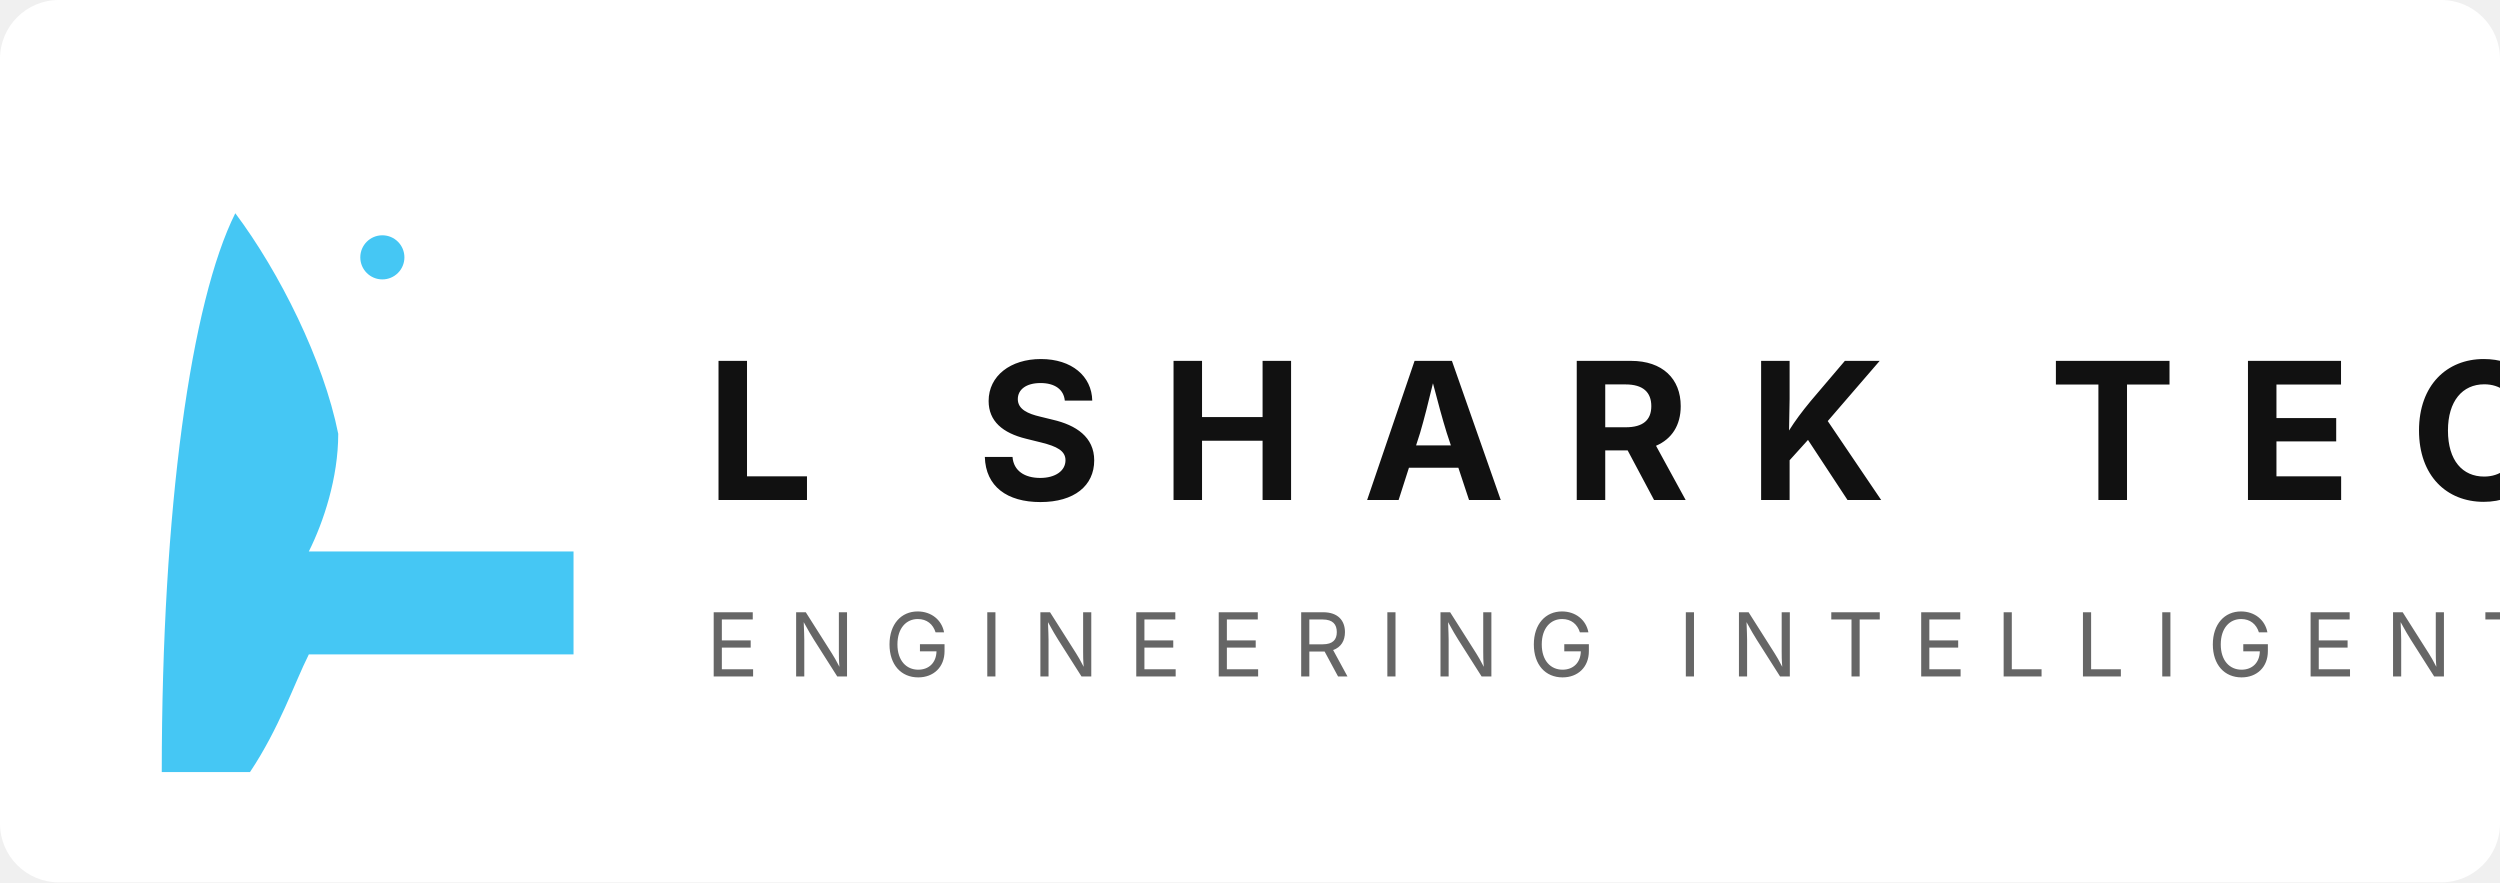
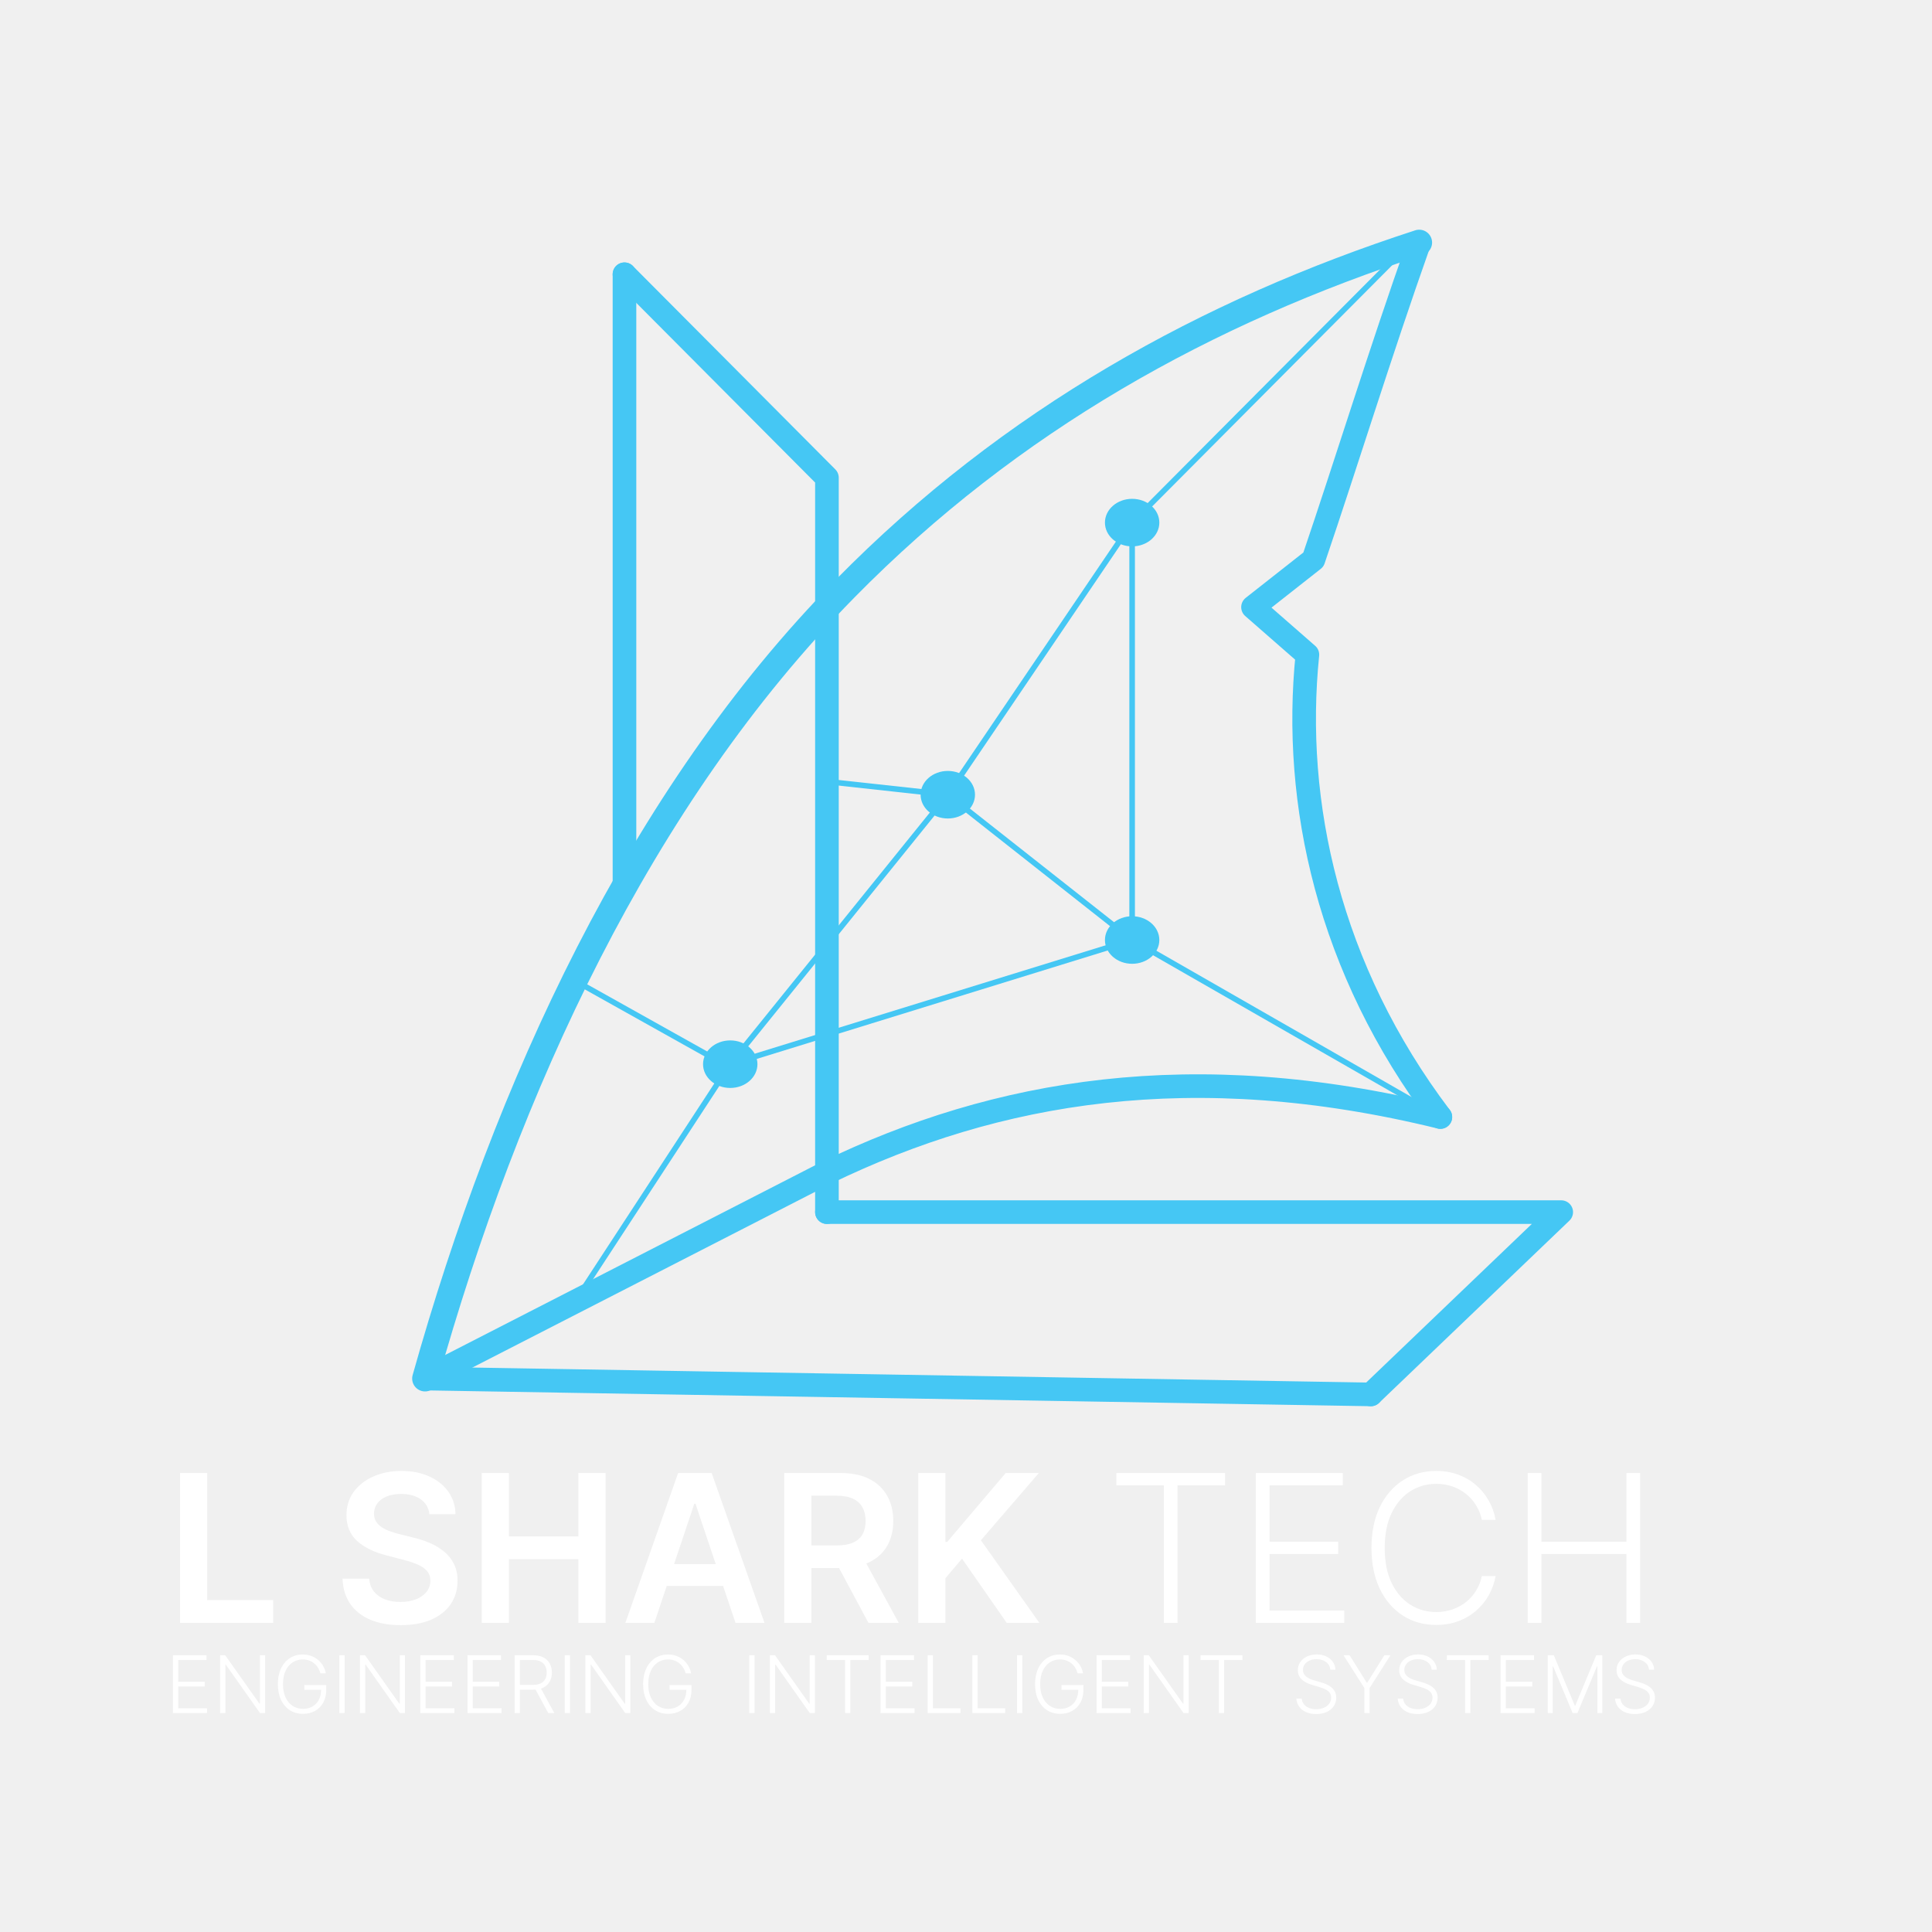
- <svg xmlns="http://www.w3.org/2000/svg" viewBox="0 0 340 120" fill="#45C7F4">
-   <rect width="340" height="120" fill="#FFFFFF" rx="8" />
-   <g id="symbol">
-     <path d="M 22 105              C 22 69, 26 41, 32 29              C 38 37, 44 49, 46 59              C 46 65, 44 71, 42 75              L 78 75              L 78 89              L 42 89              C 40 93, 38 99, 34 105              Z" />
-     <circle cx="52" cy="35" r="3" />
-   </g>
-   <g id="text-group" fill="#111111">
-     <text x="96" y="68" font-family="Geist, Inter, 'Helvetica Neue', system-ui, sans-serif" font-size="26" font-weight="700" letter-spacing="8">L SHARK TECH</text>
-     <text x="96" y="92" font-family="Geist, Inter, 'Helvetica Neue', system-ui, sans-serif" font-size="12" font-weight="400" letter-spacing="4" fill="#666666">ENGINEERING INTELLIGENT SYSTEMS</text>
-   </g>
+ <svg xmlns="http://www.w3.org/2000/svg" width="900" height="900" viewBox="0 0 900 900" fill="none">
+   <path d="M290.906 127.768V413.282" stroke="#45C7F4" stroke-width="11" stroke-linecap="round" stroke-linejoin="round" />
+   <path d="M290.906 127.768L385.219 222.529V564.654" stroke="#45C7F4" stroke-width="11" stroke-linecap="round" stroke-linejoin="round" />
+   <path d="M198 642.186C236.007 506.813 297.944 371.44 393.665 274.217C471.086 195.455 562.584 144.997 661.12 113" stroke="#45C7F4" stroke-width="12" stroke-linecap="round" stroke-linejoin="round" />
+   <path d="M661.12 113C642.82 164.688 627.336 215.145 611.852 260.68L583.699 282.832L609.037 304.984C601.998 373.901 618.89 451.433 670.974 520.35" stroke="#45C7F4" stroke-width="11" stroke-linecap="round" stroke-linejoin="round" />
+   <path d="M385.219 546.194C464.048 508.043 555.546 492.045 670.974 520.35" stroke="#45C7F4" stroke-width="11" stroke-linecap="round" stroke-linejoin="round" />
+   <path d="M385.219 564.654H727.28L638.598 649.57" stroke="#45C7F4" stroke-width="11" stroke-linecap="round" stroke-linejoin="round" />
+   <path d="M198 642.186L638.597 649.57" stroke="#45C7F4" stroke-width="11" stroke-linecap="round" stroke-linejoin="round" />
+   <path d="M198 642.186L385.219 546.194" stroke="#45C7F4" stroke-width="11" stroke-linecap="round" stroke-linejoin="round" />
+   <path d="M527.392 243.451L441.525 370.209" stroke="#45C7F4" stroke-width="2.6" stroke-linecap="round" stroke-linejoin="round" />
+   <path d="M527.392 243.451V437.896" stroke="#45C7F4" stroke-width="2.6" stroke-linecap="round" stroke-linejoin="round" />
+   <path d="M441.525 370.209L527.392 437.896" stroke="#45C7F4" stroke-width="2.6" stroke-linecap="round" stroke-linejoin="round" />
+   <path d="M441.525 370.209L340.174 495.737" stroke="#45C7F4" stroke-width="2.6" stroke-linecap="round" stroke-linejoin="round" />
+   <path d="M340.174 495.737L527.392 437.896" stroke="#45C7F4" stroke-width="2.6" stroke-linecap="round" stroke-linejoin="round" />
+   <path d="M340.174 495.737L266.975 607.727" stroke="#45C7F4" stroke-width="2.6" stroke-linecap="round" stroke-linejoin="round" />
+   <path d="M337.358 495.737L266.975 456.356" stroke="#45C7F4" stroke-width="2.6" stroke-linecap="round" stroke-linejoin="round" />
+   <path d="M527.392 243.451L649.859 120.384" stroke="#45C7F4" stroke-width="2.6" stroke-linecap="round" stroke-linejoin="round" />
+   <path d="M441.525 370.209L385.219 364.056" stroke="#45C7F4" stroke-width="2.6" stroke-linecap="round" stroke-linejoin="round" />
+   <path d="M527.392 437.896L658.305 512.966" stroke="#45C7F4" stroke-width="2.6" stroke-linecap="round" stroke-linejoin="round" />
+   <path d="M527.392 254.527C534.389 254.527 540.061 249.568 540.061 243.451C540.061 237.333 534.389 232.375 527.392 232.375C520.395 232.375 514.723 237.333 514.723 243.451C514.723 249.568 520.395 254.527 527.392 254.527Z" fill="#45C7F4" />
+   <path d="M441.525 381.285C448.522 381.285 454.194 376.326 454.194 370.209C454.194 364.092 448.522 359.133 441.525 359.133C434.528 359.133 428.856 364.092 428.856 370.209C428.856 376.326 434.528 381.285 441.525 381.285Z" fill="#45C7F4" />
+   <path d="M527.393 448.972C534.389 448.972 540.062 444.013 540.062 437.896C540.062 431.778 534.389 426.82 527.393 426.82C520.396 426.82 514.724 431.778 514.724 437.896C514.724 444.013 520.396 448.972 527.393 448.972Z" fill="#45C7F4" />
+   <path d="M340.174 506.813C347.171 506.813 352.843 501.854 352.843 495.737C352.843 489.62 347.171 484.661 340.174 484.661C333.177 484.661 327.505 489.62 327.505 495.737C327.505 501.854 333.177 506.813 340.174 506.813Z" fill="#45C7F4" />
+   <path d="M83.886 756V686.182H96.534V745.398H127.284V756H83.886ZM200.017 705.375C199.699 702.398 198.358 700.08 195.994 698.42C193.653 696.761 190.608 695.932 186.858 695.932C184.222 695.932 181.96 696.33 180.074 697.125C178.188 697.92 176.744 699 175.744 700.364C174.744 701.727 174.233 703.284 174.21 705.034C174.21 706.489 174.54 707.75 175.199 708.818C175.881 709.886 176.801 710.795 177.96 711.545C179.119 712.273 180.403 712.886 181.812 713.386C183.222 713.886 184.642 714.307 186.074 714.648L192.619 716.284C195.256 716.898 197.79 717.727 200.222 718.773C202.676 719.818 204.869 721.136 206.801 722.727C208.756 724.318 210.301 726.239 211.438 728.489C212.574 730.739 213.142 733.375 213.142 736.398C213.142 740.489 212.097 744.091 210.006 747.205C207.915 750.295 204.892 752.716 200.938 754.466C197.006 756.193 192.244 757.057 186.653 757.057C181.222 757.057 176.506 756.216 172.506 754.534C168.528 752.852 165.415 750.398 163.165 747.17C160.938 743.943 159.733 740.011 159.551 735.375H171.994C172.176 737.807 172.926 739.83 174.244 741.443C175.563 743.057 177.278 744.261 179.392 745.057C181.528 745.852 183.915 746.25 186.551 746.25C189.301 746.25 191.71 745.841 193.778 745.023C195.869 744.182 197.506 743.023 198.688 741.545C199.869 740.045 200.472 738.295 200.494 736.295C200.472 734.477 199.938 732.977 198.892 731.795C197.847 730.591 196.381 729.591 194.494 728.795C192.631 727.977 190.449 727.25 187.949 726.614L180.006 724.568C174.256 723.091 169.71 720.852 166.369 717.852C163.051 714.83 161.392 710.818 161.392 705.818C161.392 701.705 162.506 698.102 164.733 695.011C166.983 691.92 170.04 689.523 173.903 687.818C177.767 686.091 182.142 685.227 187.028 685.227C191.983 685.227 196.324 686.091 200.051 687.818C203.801 689.523 206.744 691.898 208.881 694.943C211.017 697.966 212.119 701.443 212.188 705.375H200.017ZM224.418 756V686.182H237.065V715.739H269.418V686.182H282.099V756H269.418V726.341H237.065V756H224.418ZM304.821 756H291.321L315.901 686.182H331.514L356.128 756H342.628L323.98 700.5H323.435L304.821 756ZM305.264 728.625H342.082V738.784H305.264V728.625ZM365.324 756V686.182H391.506C396.869 686.182 401.369 687.114 405.006 688.977C408.665 690.841 411.426 693.455 413.29 696.818C415.176 700.159 416.119 704.057 416.119 708.511C416.119 712.989 415.165 716.875 413.256 720.17C411.369 723.443 408.585 725.977 404.903 727.773C401.222 729.545 396.699 730.432 391.335 730.432H372.688V719.932H389.631C392.767 719.932 395.335 719.5 397.335 718.636C399.335 717.75 400.813 716.466 401.767 714.784C402.744 713.08 403.233 710.989 403.233 708.511C403.233 706.034 402.744 703.92 401.767 702.17C400.79 700.398 399.301 699.057 397.301 698.148C395.301 697.216 392.722 696.75 389.562 696.75H377.972V756H365.324ZM401.392 724.364L418.676 756H404.562L387.585 724.364H401.392ZM427.761 756V686.182H440.409V718.261H441.261L468.5 686.182H483.943L456.943 717.511L484.182 756H468.977L448.148 726.068L440.409 735.205V756H427.761Z" fill="white" />
+   <path d="M520.045 691.909V686.182H570.67V691.909H548.545V756H542.17V691.909H520.045ZM585.023 756V686.182H625.523V691.909H591.398V718.193H623.375V723.92H591.398V750.273H626.205V756H585.023ZM696.705 708H690.295C689.818 705.614 688.955 703.409 687.705 701.386C686.477 699.341 684.932 697.557 683.068 696.034C681.205 694.511 679.091 693.33 676.727 692.489C674.364 691.648 671.807 691.227 669.057 691.227C664.648 691.227 660.625 692.375 656.989 694.67C653.375 696.966 650.477 700.341 648.295 704.795C646.136 709.227 645.057 714.659 645.057 721.091C645.057 727.568 646.136 733.023 648.295 737.455C650.477 741.886 653.375 745.25 656.989 747.545C660.625 749.818 664.648 750.955 669.057 750.955C671.807 750.955 674.364 750.534 676.727 749.693C679.091 748.852 681.205 747.682 683.068 746.182C684.932 744.659 686.477 742.875 687.705 740.83C688.955 738.784 689.818 736.568 690.295 734.182H696.705C696.136 737.386 695.068 740.375 693.5 743.148C691.955 745.898 689.977 748.307 687.568 750.375C685.182 752.443 682.432 754.057 679.318 755.216C676.205 756.375 672.784 756.955 669.057 756.955C663.193 756.955 657.989 755.489 653.443 752.557C648.898 749.602 645.33 745.443 642.739 740.08C640.17 734.716 638.886 728.386 638.886 721.091C638.886 713.795 640.17 707.466 642.739 702.102C645.33 696.739 648.898 692.591 653.443 689.659C657.989 686.705 663.193 685.227 669.057 685.227C672.784 685.227 676.205 685.807 679.318 686.966C682.432 688.102 685.182 689.716 687.568 691.807C689.977 693.875 691.955 696.284 693.5 699.034C695.068 701.784 696.136 704.773 696.705 708ZM711.679 756V686.182H718.054V718.193H757.668V686.182H764.043V756H757.668V723.92H718.054V756H711.679Z" fill="white" />
+   <path d="M80.574 798V771.091H96.183V773.298H83.031V783.429H95.356V785.636H83.031V795.793H96.446V798H80.574ZM123.5 771.091V798H121.108L105.21 775.466H105V798H102.543V771.091H104.921L120.872 793.651H121.082V771.091H123.5ZM149.272 779.5C149.027 778.607 148.668 777.77 148.195 776.99C147.722 776.202 147.135 775.514 146.434 774.928C145.742 774.332 144.941 773.868 144.03 773.535C143.127 773.202 142.12 773.036 141.008 773.036C139.256 773.036 137.688 773.491 136.304 774.402C134.92 775.313 133.825 776.627 133.019 778.344C132.222 780.061 131.823 782.128 131.823 784.545C131.823 786.954 132.226 789.017 133.032 790.734C133.838 792.451 134.942 793.769 136.343 794.689C137.753 795.6 139.365 796.055 141.178 796.055C142.834 796.055 144.297 795.687 145.567 794.952C146.837 794.216 147.827 793.165 148.536 791.798C149.255 790.432 149.605 788.807 149.588 786.924L150.376 787.173H141.757V784.966H151.979V787.173C151.979 789.468 151.515 791.452 150.586 793.125C149.658 794.798 148.383 796.09 146.763 797.001C145.142 797.912 143.281 798.368 141.178 798.368C138.831 798.368 136.777 797.803 135.016 796.673C133.256 795.534 131.885 793.931 130.904 791.864C129.931 789.788 129.445 787.348 129.445 784.545C129.445 782.434 129.725 780.529 130.286 778.83C130.847 777.131 131.639 775.676 132.664 774.468C133.698 773.259 134.92 772.335 136.33 771.695C137.74 771.047 139.3 770.723 141.008 770.723C142.479 770.723 143.824 770.955 145.041 771.419C146.268 771.884 147.345 772.523 148.274 773.338C149.211 774.144 149.977 775.076 150.573 776.136C151.177 777.187 151.585 778.309 151.795 779.5H149.272ZM160.536 771.091V798H158.079V771.091H160.536ZM188.647 771.091V798H186.256L170.357 775.466H170.147V798H167.69V771.091H170.068L186.019 793.651H186.229V771.091H188.647ZM195.801 798V771.091H211.411V773.298H198.258V783.429H210.583V785.636H198.258V795.793H211.674V798H195.801ZM217.77 798V771.091H233.38V773.298H220.227V783.429H232.552V785.636H220.227V795.793H233.642V798H217.77ZM239.739 798V771.091H248.424C250.333 771.091 251.928 771.437 253.207 772.129C254.494 772.812 255.462 773.763 256.11 774.98C256.767 776.189 257.096 777.577 257.096 779.145C257.096 780.713 256.767 782.097 256.11 783.297C255.462 784.497 254.499 785.435 253.22 786.109C251.941 786.783 250.355 787.121 248.463 787.121H241.066V784.874H248.398C249.799 784.874 250.964 784.642 251.893 784.178C252.83 783.713 253.526 783.052 253.982 782.194C254.446 781.335 254.678 780.319 254.678 779.145C254.678 777.971 254.446 776.947 253.982 776.071C253.518 775.186 252.817 774.503 251.88 774.021C250.951 773.539 249.777 773.298 248.358 773.298H242.196V798H239.739ZM251.604 785.859L258.226 798H255.388L248.831 785.859H251.604ZM265.538 771.091V798H263.081V771.091H265.538ZM293.649 771.091V798H291.258L275.359 775.466H275.149V798H272.692V771.091H275.07L291.021 793.651H291.231V771.091H293.649ZM319.422 779.5C319.176 778.607 318.817 777.77 318.344 776.99C317.871 776.202 317.284 775.514 316.584 774.928C315.892 774.332 315.09 773.868 314.179 773.535C313.277 773.202 312.27 773.036 311.157 773.036C309.405 773.036 307.837 773.491 306.453 774.402C305.069 775.313 303.974 776.627 303.168 778.344C302.371 780.061 301.973 782.128 301.973 784.545C301.973 786.954 302.376 789.017 303.182 790.734C303.987 792.451 305.091 793.769 306.493 794.689C307.903 795.6 309.515 796.055 311.328 796.055C312.983 796.055 314.446 795.687 315.716 794.952C316.986 794.216 317.976 793.165 318.686 791.798C319.404 790.432 319.754 788.807 319.737 786.924L320.525 787.173H311.906V784.966H322.128V787.173C322.128 789.468 321.664 791.452 320.736 793.125C319.807 794.798 318.533 796.09 316.912 797.001C315.292 797.912 313.43 798.368 311.328 798.368C308.98 798.368 306.926 797.803 305.166 796.673C303.405 795.534 302.034 793.931 301.053 791.864C300.081 789.788 299.595 787.348 299.595 784.545C299.595 782.434 299.875 780.529 300.435 778.83C300.996 777.131 301.789 775.676 302.814 774.468C303.847 773.259 305.069 772.335 306.479 771.695C307.89 771.047 309.449 770.723 311.157 770.723C312.629 770.723 313.973 770.955 315.191 771.419C316.417 771.884 317.495 772.523 318.423 773.338C319.36 774.144 320.127 775.076 320.722 776.136C321.327 777.187 321.734 778.309 321.944 779.5H319.422ZM351.498 771.091V798H349.041V771.091H351.498ZM379.609 771.091V798H377.218L361.319 775.466H361.109V798H358.652V771.091H361.03L376.981 793.651H377.191V771.091H379.609ZM385.134 773.298V771.091H404.646V773.298H396.118V798H393.661V773.298H385.134ZM410.177 798V771.091H425.787V773.298H412.634V783.429H424.959V785.636H412.634V795.793H426.05V798H410.177ZM432.146 798V771.091H434.603V795.793H447.427V798H432.146ZM452.959 798V771.091H455.416V795.793H468.24V798H452.959ZM476.228 771.091V798H473.771V771.091H476.228ZM502.001 779.5C501.755 778.607 501.396 777.77 500.923 776.99C500.45 776.202 499.863 775.514 499.163 774.928C498.471 774.332 497.669 773.868 496.758 773.535C495.856 773.202 494.849 773.036 493.736 773.036C491.984 773.036 490.416 773.491 489.032 774.402C487.648 775.313 486.553 776.627 485.748 778.344C484.95 780.061 484.552 782.128 484.552 784.545C484.552 786.954 484.955 789.017 485.761 790.734C486.567 792.451 487.67 793.769 489.072 794.689C490.482 795.6 492.094 796.055 493.907 796.055C495.563 796.055 497.025 795.687 498.295 794.952C499.566 794.216 500.555 793.165 501.265 791.798C501.983 790.432 502.334 788.807 502.316 786.924L503.104 787.173H494.485V784.966H504.707V787.173C504.707 789.468 504.243 791.452 503.315 793.125C502.386 794.798 501.112 796.09 499.491 797.001C497.871 797.912 496.009 798.368 493.907 798.368C491.559 798.368 489.505 797.803 487.745 796.673C485.984 795.534 484.613 793.931 483.632 791.864C482.66 789.788 482.174 787.348 482.174 784.545C482.174 782.434 482.454 780.529 483.015 778.83C483.575 777.131 484.368 775.676 485.393 774.468C486.426 773.259 487.648 772.335 489.059 771.695C490.469 771.047 492.028 770.723 493.736 770.723C495.208 770.723 496.552 770.955 497.77 771.419C498.996 771.884 500.074 772.523 501.002 773.338C501.939 774.144 502.706 775.076 503.301 776.136C503.906 777.187 504.313 778.309 504.523 779.5H502.001ZM510.807 798V771.091H526.417V773.298H513.264V783.429H525.589V785.636H513.264V795.793H526.679V798H510.807ZM553.733 771.091V798H551.342L535.443 775.466H535.233V798H532.776V771.091H535.154L551.105 793.651H551.315V771.091H553.733ZM559.258 773.298V771.091H578.77V773.298H570.242V798H567.785V773.298H559.258ZM619.725 777.818C619.576 776.32 618.914 775.129 617.741 774.244C616.567 773.36 615.091 772.917 613.313 772.917C612.06 772.917 610.956 773.132 610.002 773.561C609.056 773.99 608.311 774.586 607.768 775.348C607.234 776.101 606.967 776.96 606.967 777.923C606.967 778.633 607.12 779.255 607.426 779.789C607.733 780.323 608.145 780.783 608.661 781.169C609.187 781.545 609.765 781.869 610.396 782.141C611.035 782.413 611.679 782.64 612.327 782.824L615.165 783.639C616.024 783.875 616.882 784.178 617.741 784.545C618.599 784.913 619.383 785.378 620.093 785.938C620.811 786.49 621.385 787.169 621.814 787.975C622.252 788.772 622.471 789.731 622.471 790.852C622.471 792.289 622.099 793.581 621.354 794.728C620.609 795.876 619.541 796.787 618.148 797.461C616.755 798.127 615.087 798.46 613.142 798.46C611.311 798.46 609.721 798.158 608.372 797.553C607.023 796.94 605.964 796.095 605.193 795.017C604.422 793.94 603.988 792.692 603.892 791.273H606.415C606.502 792.333 606.853 793.23 607.466 793.966C608.079 794.702 608.876 795.263 609.857 795.648C610.838 796.025 611.933 796.213 613.142 796.213C614.482 796.213 615.673 795.99 616.716 795.543C617.767 795.087 618.59 794.457 619.186 793.651C619.79 792.836 620.093 791.89 620.093 790.813C620.093 789.902 619.856 789.14 619.383 788.527C618.91 787.905 618.249 787.384 617.399 786.963C616.558 786.543 615.581 786.17 614.469 785.846L611.25 784.9C609.139 784.27 607.501 783.398 606.336 782.286C605.171 781.173 604.588 779.754 604.588 778.028C604.588 776.583 604.974 775.313 605.745 774.218C606.524 773.114 607.575 772.256 608.898 771.643C610.229 771.021 611.723 770.71 613.378 770.71C615.052 770.71 616.532 771.016 617.82 771.63C619.107 772.243 620.128 773.088 620.881 774.165C621.643 775.234 622.05 776.452 622.103 777.818H619.725ZM625.861 771.091H628.699L636.674 783.862H636.911L644.886 771.091H647.724L638.014 786.346V798H635.571V786.346L625.861 771.091ZM666.95 777.818C666.801 776.32 666.14 775.129 664.966 774.244C663.792 773.36 662.317 772.917 660.538 772.917C659.286 772.917 658.182 773.132 657.227 773.561C656.281 773.99 655.537 774.586 654.994 775.348C654.459 776.101 654.192 776.96 654.192 777.923C654.192 778.633 654.345 779.255 654.652 779.789C654.959 780.323 655.37 780.783 655.887 781.169C656.413 781.545 656.991 781.869 657.621 782.141C658.261 782.413 658.905 782.64 659.553 782.824L662.391 783.639C663.249 783.875 664.108 784.178 664.966 784.545C665.825 784.913 666.609 785.378 667.318 785.938C668.036 786.49 668.61 787.169 669.039 787.975C669.477 788.772 669.696 789.731 669.696 790.852C669.696 792.289 669.324 793.581 668.58 794.728C667.835 795.876 666.766 796.787 665.374 797.461C663.981 798.127 662.312 798.46 660.368 798.46C658.537 798.46 656.947 798.158 655.598 797.553C654.249 796.94 653.189 796.095 652.418 795.017C651.647 793.94 651.214 792.692 651.118 791.273H653.64C653.728 792.333 654.078 793.23 654.691 793.966C655.305 794.702 656.102 795.263 657.083 795.648C658.064 796.025 659.159 796.213 660.368 796.213C661.708 796.213 662.899 795.99 663.941 795.543C664.993 795.087 665.816 794.457 666.412 793.651C667.016 792.836 667.318 791.89 667.318 790.813C667.318 789.902 667.082 789.14 666.609 788.527C666.136 787.905 665.474 787.384 664.625 786.963C663.784 786.543 662.807 786.17 661.695 785.846L658.475 784.9C656.364 784.27 654.726 783.398 653.561 782.286C652.396 781.173 651.814 779.754 651.814 778.028C651.814 776.583 652.199 775.313 652.97 774.218C653.75 773.114 654.801 772.256 656.124 771.643C657.455 771.021 658.949 770.71 660.604 770.71C662.277 770.71 663.757 771.016 665.045 771.63C666.333 772.243 667.353 773.088 668.107 774.165C668.869 775.234 669.276 776.452 669.328 777.818H666.95ZM673.98 773.298V771.091H693.491V773.298H684.964V798H682.507V773.298H673.98ZM699.023 798V771.091H714.632V773.298H701.48V783.429H713.805V785.636H701.48V795.793H714.895V798H699.023ZM720.992 771.091H723.83L733.592 794.531H733.829L743.591 771.091H746.429V798H744.117V776.281H743.907L734.827 798H732.594L723.515 776.281H723.304V798H720.992V771.091ZM768.194 777.818C768.046 776.32 767.384 775.129 766.21 774.244C765.037 773.36 763.561 772.917 761.782 772.917C760.53 772.917 759.426 773.132 758.471 773.561C757.525 773.99 756.781 774.586 756.238 775.348C755.703 776.101 755.436 776.96 755.436 777.923C755.436 778.633 755.59 779.255 755.896 779.789C756.203 780.323 756.614 780.783 757.131 781.169C757.657 781.545 758.235 781.869 758.866 782.141C759.505 782.413 760.149 782.64 760.797 782.824L763.635 783.639C764.494 783.875 765.352 784.178 766.21 784.545C767.069 784.913 767.853 785.378 768.562 785.938C769.281 786.49 769.854 787.169 770.284 787.975C770.722 788.772 770.941 789.731 770.941 790.852C770.941 792.289 770.568 793.581 769.824 794.728C769.079 795.876 768.01 796.787 766.618 797.461C765.225 798.127 763.556 798.46 761.612 798.46C759.781 798.46 758.191 798.158 756.842 797.553C755.493 796.94 754.433 796.095 753.662 795.017C752.892 793.94 752.458 792.692 752.362 791.273H754.884C754.972 792.333 755.322 793.23 755.936 793.966C756.549 794.702 757.346 795.263 758.327 795.648C759.308 796.025 760.403 796.213 761.612 796.213C762.952 796.213 764.143 795.99 765.186 795.543C766.237 795.087 767.06 794.457 767.656 793.651C768.26 792.836 768.562 791.89 768.562 790.813C768.562 789.902 768.326 789.14 767.853 788.527C767.38 787.905 766.718 787.384 765.869 786.963C765.028 786.543 764.051 786.17 762.939 785.846L759.72 784.9C757.609 784.27 755.971 783.398 754.806 782.286C753.641 781.173 753.058 779.754 753.058 778.028C753.058 776.583 753.443 775.313 754.214 774.218C754.994 773.114 756.045 772.256 757.368 771.643C758.699 771.021 760.193 770.71 761.848 770.71C763.521 770.71 765.002 771.016 766.289 771.63C767.577 772.243 768.597 773.088 769.351 774.165C770.113 775.234 770.52 776.452 770.573 777.818H768.194Z" fill="white" />
</svg>
